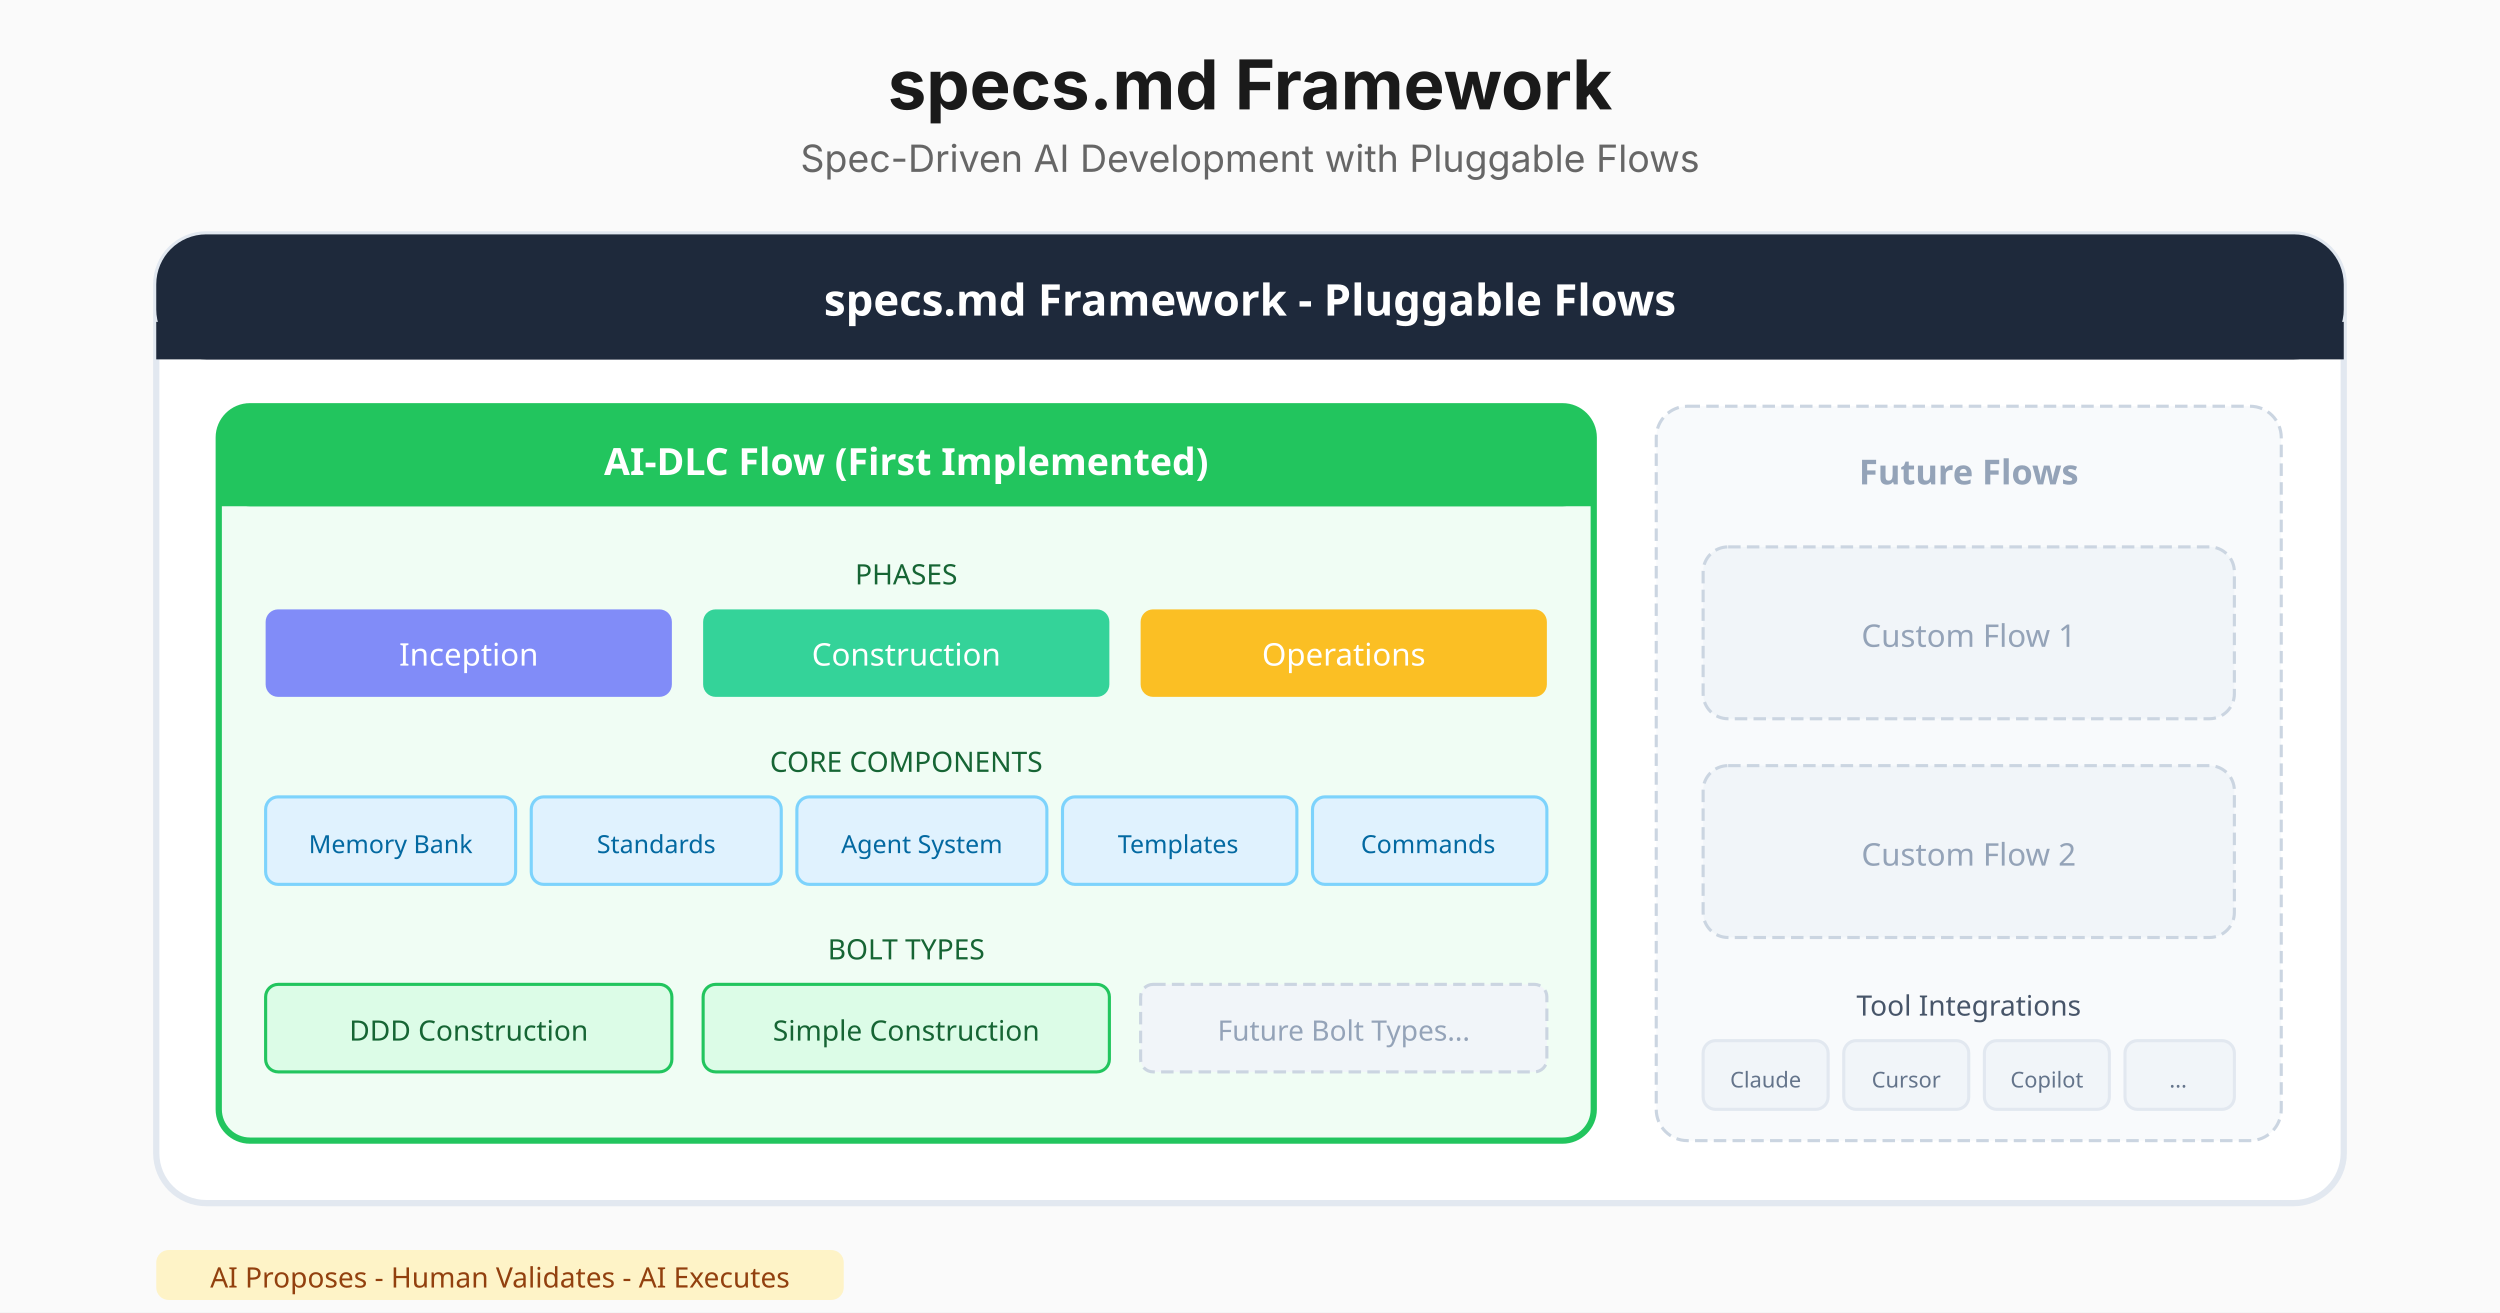
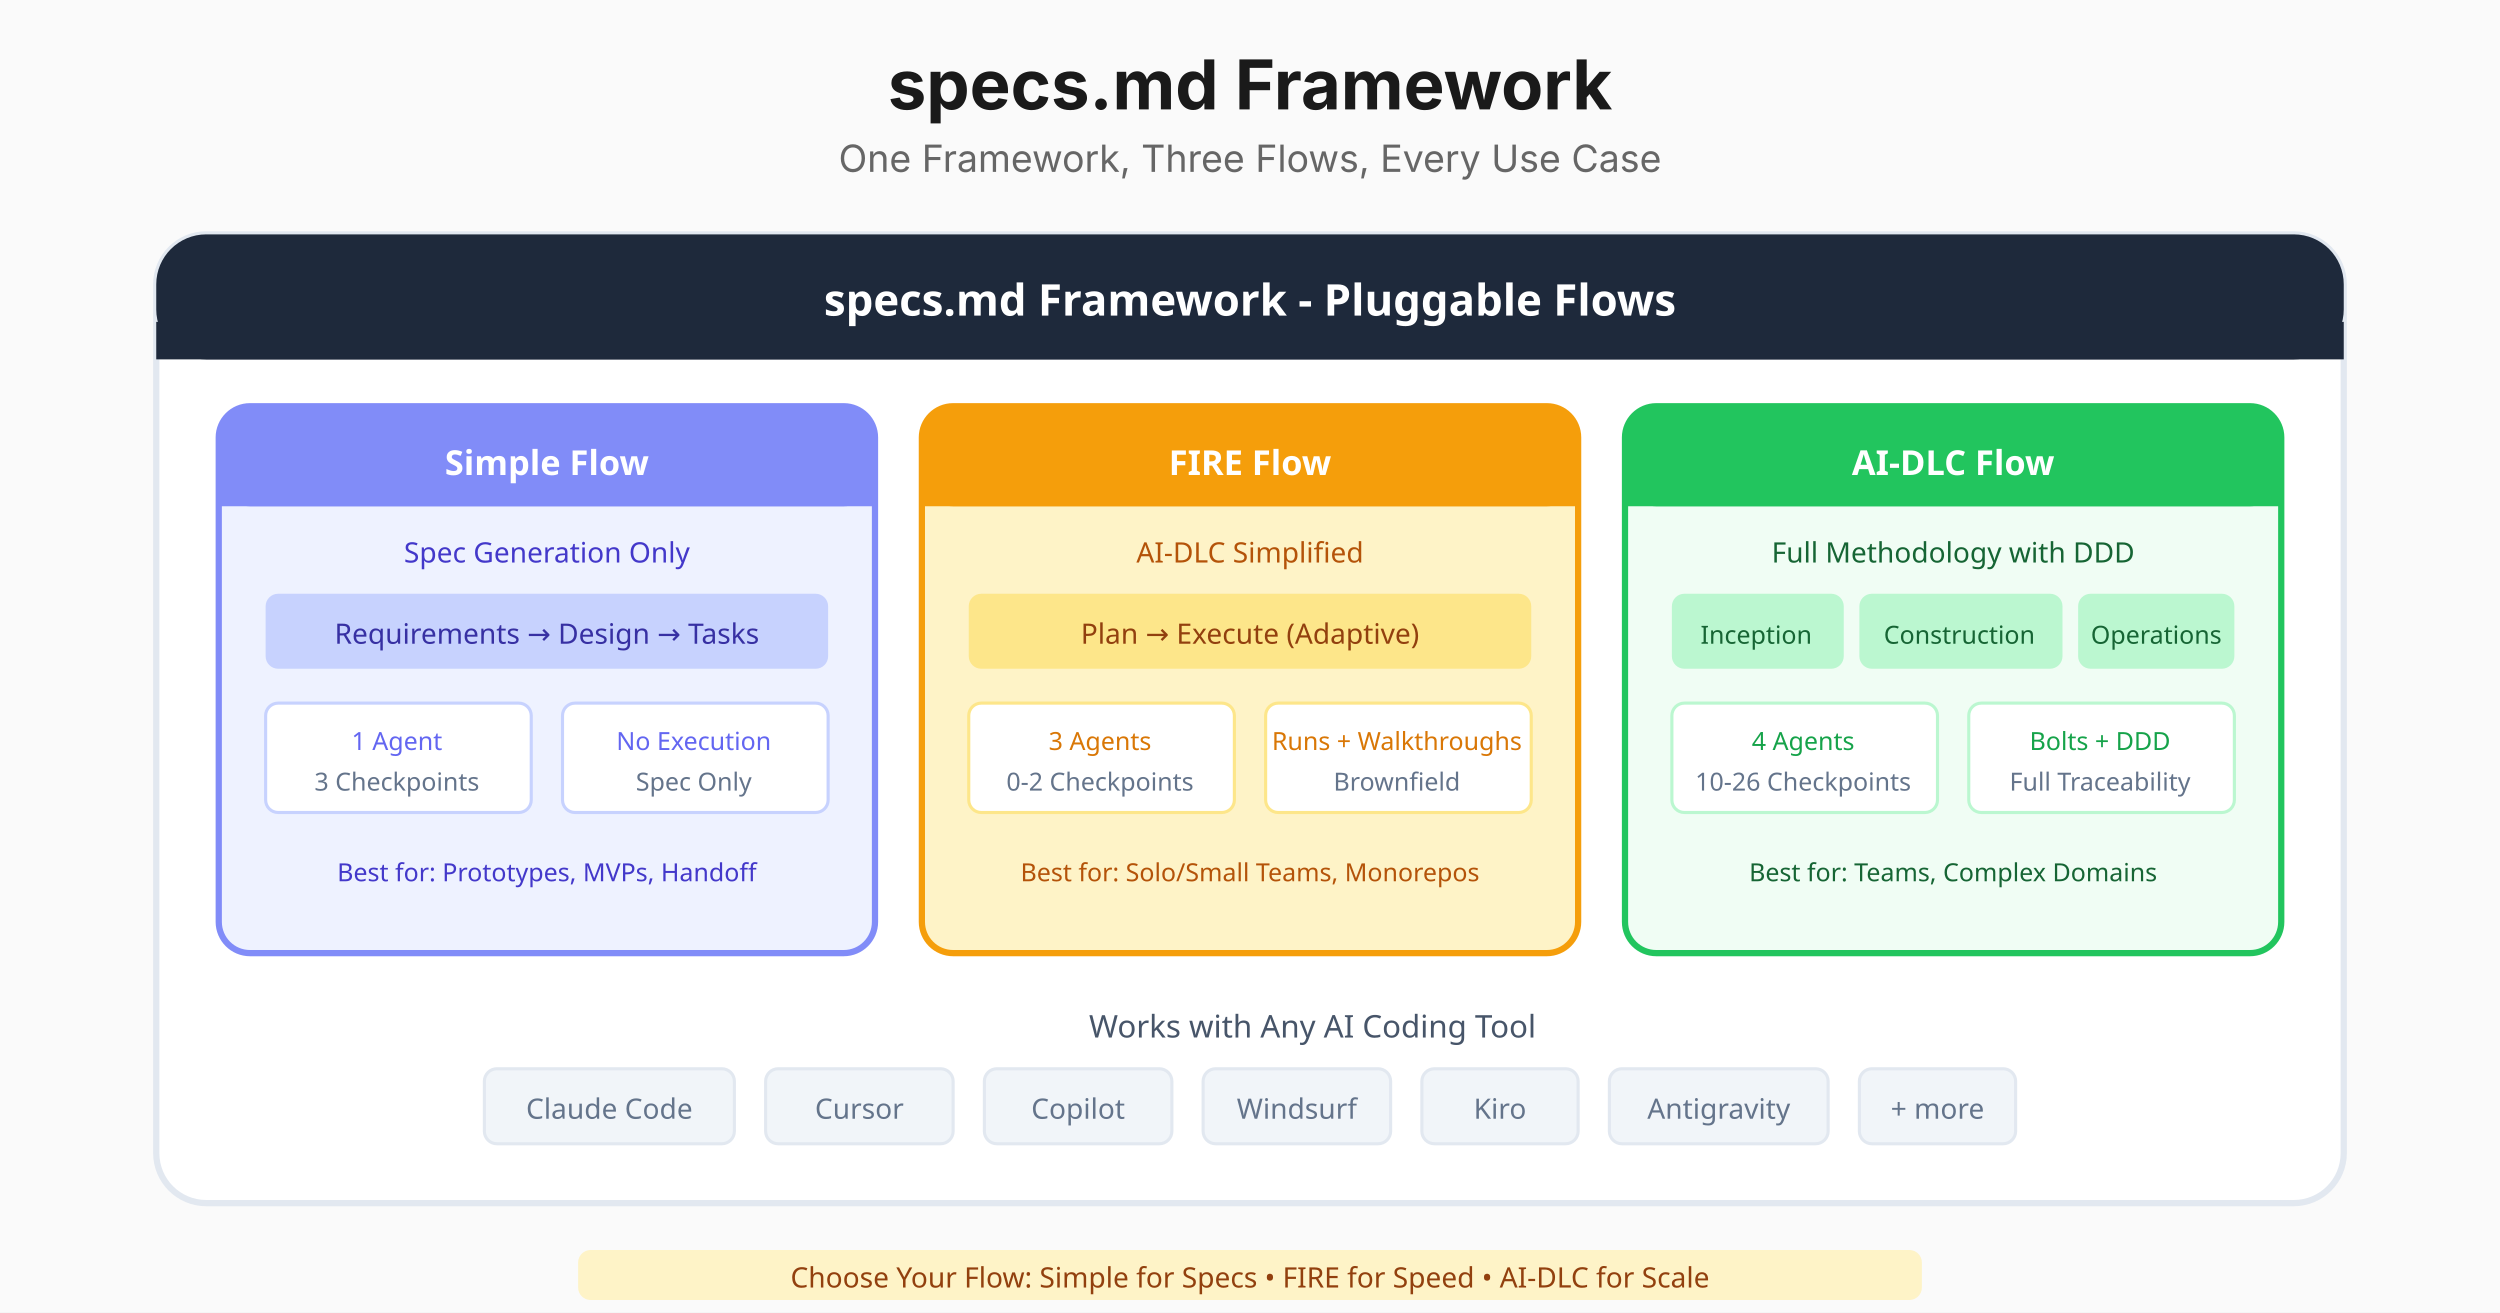
<svg xmlns="http://www.w3.org/2000/svg" width="800" height="420" viewBox="0 0 800 420" fill="none">
  <rect width="800" height="420" fill="#FAFAFA" />
  <text x="400" y="35" font-family="system-ui, -apple-system, sans-serif" font-size="22" font-weight="700" fill="#1a1a1a" text-anchor="middle">specs.md Framework</text>
-   <text x="400" y="55" font-family="system-ui, -apple-system, sans-serif" font-size="12" fill="#666" text-anchor="middle">Spec-Driven AI Development with Pluggable Flows</text>
+   <text x="400" y="55" font-family="system-ui, -apple-system, sans-serif" font-size="12" fill="#666" text-anchor="middle">One Framework, Three Flows, Every Use Case</text>
  <g transform="translate(50, 75)">
    <rect width="700" height="310" rx="16" fill="white" stroke="#E2E8F0" stroke-width="2" />
    <rect width="700" height="40" rx="16" fill="#1E293B" />
    <rect x="0" y="28" width="700" height="12" fill="#1E293B" />
    <text x="350" y="26" font-family="system-ui, sans-serif" font-size="14" font-weight="600" fill="white" text-anchor="middle">specs.md Framework - Pluggable Flows</text>
    <g transform="translate(20, 55)">
-       <rect width="440" height="235" rx="10" fill="#F0FDF4" stroke="#22C55E" stroke-width="2" />
-       <rect width="440" height="32" rx="10" fill="#22C55E" />
-       <rect x="0" y="22" width="440" height="10" fill="#22C55E" />
-       <text x="220" y="22" font-family="system-ui, sans-serif" font-size="12" font-weight="600" fill="white" text-anchor="middle">AI-DLC Flow (First Implemented)</text>
-       <g transform="translate(15, 45)">
-         <text x="205" y="12" font-family="system-ui, sans-serif" font-size="9" font-weight="500" fill="#166534" text-anchor="middle">PHASES</text>
-         <g transform="translate(0, 20)">
-           <rect width="130" height="28" rx="4" fill="#818CF8" />
-           <text x="65" y="18" font-family="system-ui, sans-serif" font-size="10" fill="white" text-anchor="middle">Inception</text>
-         </g>
-         <g transform="translate(140, 20)">
-           <rect width="130" height="28" rx="4" fill="#34D399" />
-           <text x="65" y="18" font-family="system-ui, sans-serif" font-size="10" fill="white" text-anchor="middle">Construction</text>
-         </g>
-         <g transform="translate(280, 20)">
-           <rect width="130" height="28" rx="4" fill="#FBBF24" />
-           <text x="65" y="18" font-family="system-ui, sans-serif" font-size="10" fill="white" text-anchor="middle">Operations</text>
-         </g>
+       <rect width="210" height="175" rx="10" fill="#EEF2FF" stroke="#818CF8" stroke-width="2" />
+       <rect width="210" height="32" rx="10" fill="#818CF8" />
+       <rect x="0" y="22" width="210" height="10" fill="#818CF8" />
+       <text x="105" y="22" font-family="system-ui, sans-serif" font-size="11" font-weight="600" fill="white" text-anchor="middle">Simple Flow</text>
+       <text x="105" y="50" font-family="system-ui, sans-serif" font-size="9" fill="#4338CA" text-anchor="middle">Spec Generation Only</text>
+       <g transform="translate(15, 60)">
+         <rect width="180" height="24" rx="4" fill="#C7D2FE" />
+         <text x="90" y="16" font-family="system-ui, sans-serif" font-size="9" fill="#3730A3" text-anchor="middle">Requirements → Design → Tasks</text>
      </g>
-       <g transform="translate(15, 105)">
-         <text x="205" y="12" font-family="system-ui, sans-serif" font-size="9" font-weight="500" fill="#166534" text-anchor="middle">CORE COMPONENTS</text>
-         <g transform="translate(0, 20)">
-           <rect width="80" height="28" rx="4" fill="#E0F2FE" stroke="#7DD3FC" />
-           <text x="40" y="18" font-family="system-ui, sans-serif" font-size="8" fill="#0369A1" text-anchor="middle">Memory Bank</text>
-         </g>
-         <g transform="translate(85, 20)">
-           <rect width="80" height="28" rx="4" fill="#E0F2FE" stroke="#7DD3FC" />
-           <text x="40" y="18" font-family="system-ui, sans-serif" font-size="8" fill="#0369A1" text-anchor="middle">Standards</text>
-         </g>
-         <g transform="translate(170, 20)">
-           <rect width="80" height="28" rx="4" fill="#E0F2FE" stroke="#7DD3FC" />
-           <text x="40" y="18" font-family="system-ui, sans-serif" font-size="8" fill="#0369A1" text-anchor="middle">Agent System</text>
-         </g>
-         <g transform="translate(255, 20)">
-           <rect width="75" height="28" rx="4" fill="#E0F2FE" stroke="#7DD3FC" />
-           <text x="37" y="18" font-family="system-ui, sans-serif" font-size="8" fill="#0369A1" text-anchor="middle">Templates</text>
-         </g>
-         <g transform="translate(335, 20)">
-           <rect width="75" height="28" rx="4" fill="#E0F2FE" stroke="#7DD3FC" />
-           <text x="37" y="18" font-family="system-ui, sans-serif" font-size="8" fill="#0369A1" text-anchor="middle">Commands</text>
-         </g>
+       <g transform="translate(15, 95)">
+         <rect width="85" height="35" rx="4" fill="white" stroke="#C7D2FE" />
+         <text x="42" y="15" font-family="system-ui, sans-serif" font-size="8" fill="#6366F1" text-anchor="middle">1 Agent</text>
+         <text x="42" y="28" font-family="system-ui, sans-serif" font-size="8" fill="#64748B" text-anchor="middle">3 Checkpoints</text>
      </g>
-       <g transform="translate(15, 165)">
-         <text x="205" y="12" font-family="system-ui, sans-serif" font-size="9" font-weight="500" fill="#166534" text-anchor="middle">BOLT TYPES</text>
-         <g transform="translate(0, 20)">
-           <rect width="130" height="28" rx="4" fill="#DCFCE7" stroke="#22C55E" />
-           <text x="65" y="18" font-family="system-ui, sans-serif" font-size="9" fill="#166534" text-anchor="middle">DDD Construction</text>
-         </g>
-         <g transform="translate(140, 20)">
-           <rect width="130" height="28" rx="4" fill="#DCFCE7" stroke="#22C55E" />
-           <text x="65" y="18" font-family="system-ui, sans-serif" font-size="9" fill="#166534" text-anchor="middle">Simple Construction</text>
-         </g>
-         <g transform="translate(280, 20)">
-           <rect width="130" height="28" rx="4" fill="#F1F5F9" stroke="#CBD5E1" stroke-dasharray="4 2" />
-           <text x="65" y="18" font-family="system-ui, sans-serif" font-size="9" fill="#94A3B8" text-anchor="middle">Future Bolt Types...</text>
-         </g>
+       <g transform="translate(110, 95)">
+         <rect width="85" height="35" rx="4" fill="white" stroke="#C7D2FE" />
+         <text x="42" y="15" font-family="system-ui, sans-serif" font-size="8" fill="#6366F1" text-anchor="middle">No Execution</text>
+         <text x="42" y="28" font-family="system-ui, sans-serif" font-size="8" fill="#64748B" text-anchor="middle">Spec Only</text>
+       </g>
+       <g transform="translate(15, 140)">
+         <text x="90" y="12" font-family="system-ui, sans-serif" font-size="8" fill="#4338CA" text-anchor="middle">Best for: Prototypes, MVPs, Handoff</text>
      </g>
    </g>
-     <g transform="translate(480, 55)">
-       <rect width="200" height="235" rx="10" fill="#F8FAFC" stroke="#CBD5E1" stroke-dasharray="4 2" />
-       <text x="100" y="25" font-family="system-ui, sans-serif" font-size="11" font-weight="600" fill="#94A3B8" text-anchor="middle">Future Flows</text>
-       <g transform="translate(15, 45)">
-         <rect width="170" height="55" rx="8" fill="#F1F5F9" stroke="#CBD5E1" stroke-dasharray="4 2" />
-         <text x="85" y="32" font-family="system-ui, sans-serif" font-size="10" fill="#94A3B8" text-anchor="middle">Custom Flow 1</text>
+     <g transform="translate(245, 55)">
+       <rect width="210" height="175" rx="10" fill="#FEF3C7" stroke="#F59E0B" stroke-width="2" />
+       <rect width="210" height="32" rx="10" fill="#F59E0B" />
+       <rect x="0" y="22" width="210" height="10" fill="#F59E0B" />
+       <text x="105" y="22" font-family="system-ui, sans-serif" font-size="11" font-weight="600" fill="white" text-anchor="middle">FIRE Flow</text>
+       <text x="105" y="50" font-family="system-ui, sans-serif" font-size="9" fill="#B45309" text-anchor="middle">AI-DLC Simplified</text>
+       <g transform="translate(15, 60)">
+         <rect width="180" height="24" rx="4" fill="#FDE68A" />
+         <text x="90" y="16" font-family="system-ui, sans-serif" font-size="9" fill="#92400E" text-anchor="middle">Plan → Execute (Adaptive)</text>
      </g>
-       <g transform="translate(15, 115)">
-         <rect width="170" height="55" rx="8" fill="#F1F5F9" stroke="#CBD5E1" stroke-dasharray="4 2" />
-         <text x="85" y="32" font-family="system-ui, sans-serif" font-size="10" fill="#94A3B8" text-anchor="middle">Custom Flow 2</text>
+       <g transform="translate(15, 95)">
+         <rect width="85" height="35" rx="4" fill="white" stroke="#FDE68A" />
+         <text x="42" y="15" font-family="system-ui, sans-serif" font-size="8" fill="#D97706" text-anchor="middle">3 Agents</text>
+         <text x="42" y="28" font-family="system-ui, sans-serif" font-size="8" fill="#64748B" text-anchor="middle">0-2 Checkpoints</text>
      </g>
-       <g transform="translate(15, 185)">
-         <text x="85" y="10" font-family="system-ui, sans-serif" font-size="9" font-weight="500" fill="#475569" text-anchor="middle">Tool Integrations</text>
-         <g transform="translate(0, 18)">
-           <rect width="40" height="22" rx="4" fill="#F1F5F9" stroke="#E2E8F0" />
-           <text x="20" y="15" font-family="system-ui, sans-serif" font-size="7" fill="#64748B" text-anchor="middle">Claude</text>
-         </g>
-         <g transform="translate(45, 18)">
-           <rect width="40" height="22" rx="4" fill="#F1F5F9" stroke="#E2E8F0" />
-           <text x="20" y="15" font-family="system-ui, sans-serif" font-size="7" fill="#64748B" text-anchor="middle">Cursor</text>
-         </g>
-         <g transform="translate(90, 18)">
-           <rect width="40" height="22" rx="4" fill="#F1F5F9" stroke="#E2E8F0" />
-           <text x="20" y="15" font-family="system-ui, sans-serif" font-size="7" fill="#64748B" text-anchor="middle">Copilot</text>
-         </g>
-         <g transform="translate(135, 18)">
-           <rect width="35" height="22" rx="4" fill="#F1F5F9" stroke="#E2E8F0" />
-           <text x="17" y="15" font-family="system-ui, sans-serif" font-size="7" fill="#64748B" text-anchor="middle">...</text>
-         </g>
+       <g transform="translate(110, 95)">
+         <rect width="85" height="35" rx="4" fill="white" stroke="#FDE68A" />
+         <text x="42" y="15" font-family="system-ui, sans-serif" font-size="8" fill="#D97706" text-anchor="middle">Runs + Walkthroughs</text>
+         <text x="42" y="28" font-family="system-ui, sans-serif" font-size="8" fill="#64748B" text-anchor="middle">Brownfield</text>
+       </g>
+       <g transform="translate(15, 140)">
+         <text x="90" y="12" font-family="system-ui, sans-serif" font-size="8" fill="#B45309" text-anchor="middle">Best for: Solo/Small Teams, Monorepos</text>
+       </g>
+     </g>
+     <g transform="translate(470, 55)">
+       <rect width="210" height="175" rx="10" fill="#F0FDF4" stroke="#22C55E" stroke-width="2" />
+       <rect width="210" height="32" rx="10" fill="#22C55E" />
+       <rect x="0" y="22" width="210" height="10" fill="#22C55E" />
+       <text x="105" y="22" font-family="system-ui, sans-serif" font-size="11" font-weight="600" fill="white" text-anchor="middle">AI-DLC Flow</text>
+       <text x="105" y="50" font-family="system-ui, sans-serif" font-size="9" fill="#166534" text-anchor="middle">Full Methodology with DDD</text>
+       <g transform="translate(15, 60)">
+         <rect width="55" height="24" rx="4" fill="#BBF7D0" />
+         <text x="27" y="16" font-family="system-ui, sans-serif" font-size="8" fill="#166534" text-anchor="middle">Inception</text>
+       </g>
+       <g transform="translate(75, 60)">
+         <rect width="65" height="24" rx="4" fill="#BBF7D0" />
+         <text x="32" y="16" font-family="system-ui, sans-serif" font-size="8" fill="#166534" text-anchor="middle">Construction</text>
+       </g>
+       <g transform="translate(145, 60)">
+         <rect width="50" height="24" rx="4" fill="#BBF7D0" />
+         <text x="25" y="16" font-family="system-ui, sans-serif" font-size="8" fill="#166534" text-anchor="middle">Operations</text>
+       </g>
+       <g transform="translate(15, 95)">
+         <rect width="85" height="35" rx="4" fill="white" stroke="#BBF7D0" />
+         <text x="42" y="15" font-family="system-ui, sans-serif" font-size="8" fill="#16A34A" text-anchor="middle">4 Agents</text>
+         <text x="42" y="28" font-family="system-ui, sans-serif" font-size="8" fill="#64748B" text-anchor="middle">10-26 Checkpoints</text>
+       </g>
+       <g transform="translate(110, 95)">
+         <rect width="85" height="35" rx="4" fill="white" stroke="#BBF7D0" />
+         <text x="42" y="15" font-family="system-ui, sans-serif" font-size="8" fill="#16A34A" text-anchor="middle">Bolts + DDD</text>
+         <text x="42" y="28" font-family="system-ui, sans-serif" font-size="8" fill="#64748B" text-anchor="middle">Full Traceability</text>
+       </g>
+       <g transform="translate(15, 140)">
+         <text x="90" y="12" font-family="system-ui, sans-serif" font-size="8" fill="#166534" text-anchor="middle">Best for: Teams, Complex Domains</text>
+       </g>
+     </g>
+     <g transform="translate(20, 245)">
+       <text x="350" y="12" font-family="system-ui, sans-serif" font-size="10" font-weight="500" fill="#475569" text-anchor="middle">Works with Any AI Coding Tool</text>
+       <g transform="translate(85, 22)">
+         <rect width="80" height="24" rx="4" fill="#F1F5F9" stroke="#E2E8F0" />
+         <text x="40" y="16" font-family="system-ui, sans-serif" font-size="9" fill="#64748B" text-anchor="middle">Claude Code</text>
+       </g>
+       <g transform="translate(175, 22)">
+         <rect width="60" height="24" rx="4" fill="#F1F5F9" stroke="#E2E8F0" />
+         <text x="30" y="16" font-family="system-ui, sans-serif" font-size="9" fill="#64748B" text-anchor="middle">Cursor</text>
+       </g>
+       <g transform="translate(245, 22)">
+         <rect width="60" height="24" rx="4" fill="#F1F5F9" stroke="#E2E8F0" />
+         <text x="30" y="16" font-family="system-ui, sans-serif" font-size="9" fill="#64748B" text-anchor="middle">Copilot</text>
+       </g>
+       <g transform="translate(315, 22)">
+         <rect width="60" height="24" rx="4" fill="#F1F5F9" stroke="#E2E8F0" />
+         <text x="30" y="16" font-family="system-ui, sans-serif" font-size="9" fill="#64748B" text-anchor="middle">Windsurf</text>
+       </g>
+       <g transform="translate(385, 22)">
+         <rect width="50" height="24" rx="4" fill="#F1F5F9" stroke="#E2E8F0" />
+         <text x="25" y="16" font-family="system-ui, sans-serif" font-size="9" fill="#64748B" text-anchor="middle">Kiro</text>
+       </g>
+       <g transform="translate(445, 22)">
+         <rect width="70" height="24" rx="4" fill="#F1F5F9" stroke="#E2E8F0" />
+         <text x="35" y="16" font-family="system-ui, sans-serif" font-size="9" fill="#64748B" text-anchor="middle">Antigravity</text>
+       </g>
+       <g transform="translate(525, 22)">
+         <rect width="50" height="24" rx="4" fill="#F1F5F9" stroke="#E2E8F0" />
+         <text x="25" y="16" font-family="system-ui, sans-serif" font-size="9" fill="#64748B" text-anchor="middle">+ more</text>
      </g>
    </g>
  </g>
-   <g transform="translate(50, 400)">
-     <rect width="220" height="16" rx="4" fill="#FEF3C7" />
-     <text x="110" y="12" font-family="system-ui, sans-serif" font-size="9" fill="#92400E" text-anchor="middle">AI Proposes - Human Validates - AI Executes</text>
+   <g transform="translate(185, 400)">
+     <rect width="430" height="16" rx="4" fill="#FEF3C7" />
+     <text x="215" y="12" font-family="system-ui, sans-serif" font-size="9" fill="#92400E" text-anchor="middle">Choose Your Flow: Simple for Specs • FIRE for Speed • AI-DLC for Scale</text>
  </g>
</svg>
